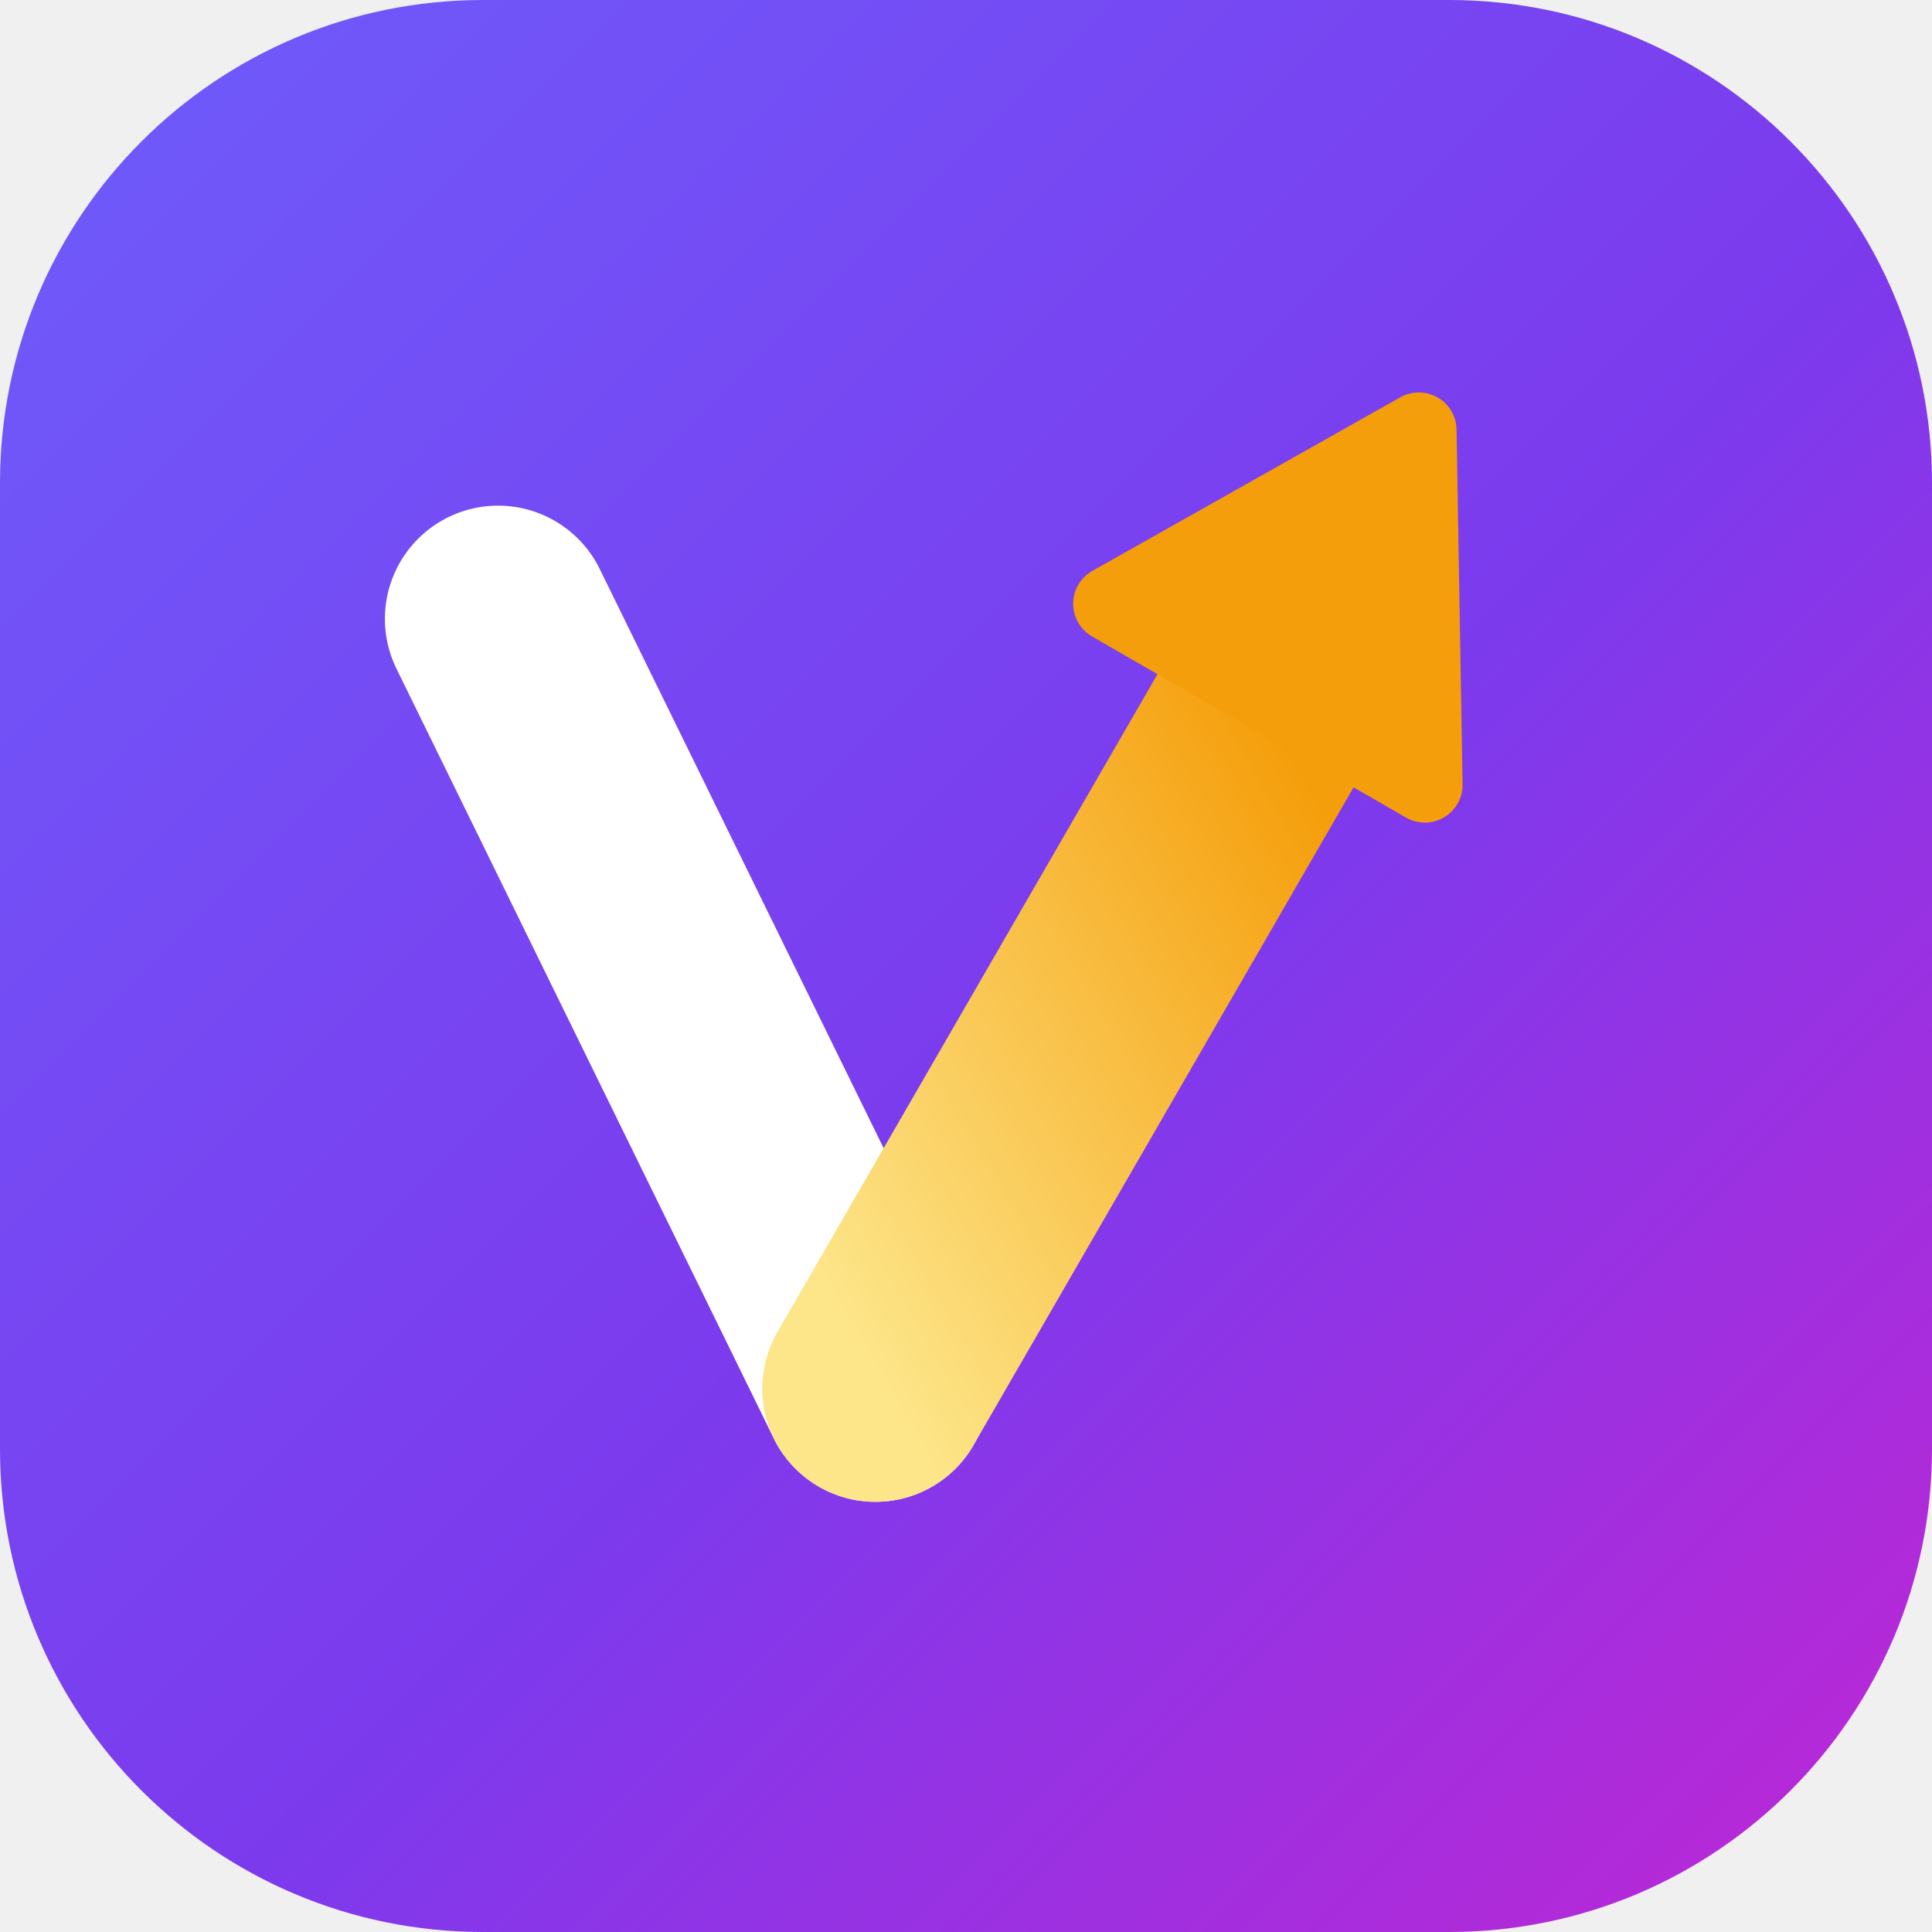
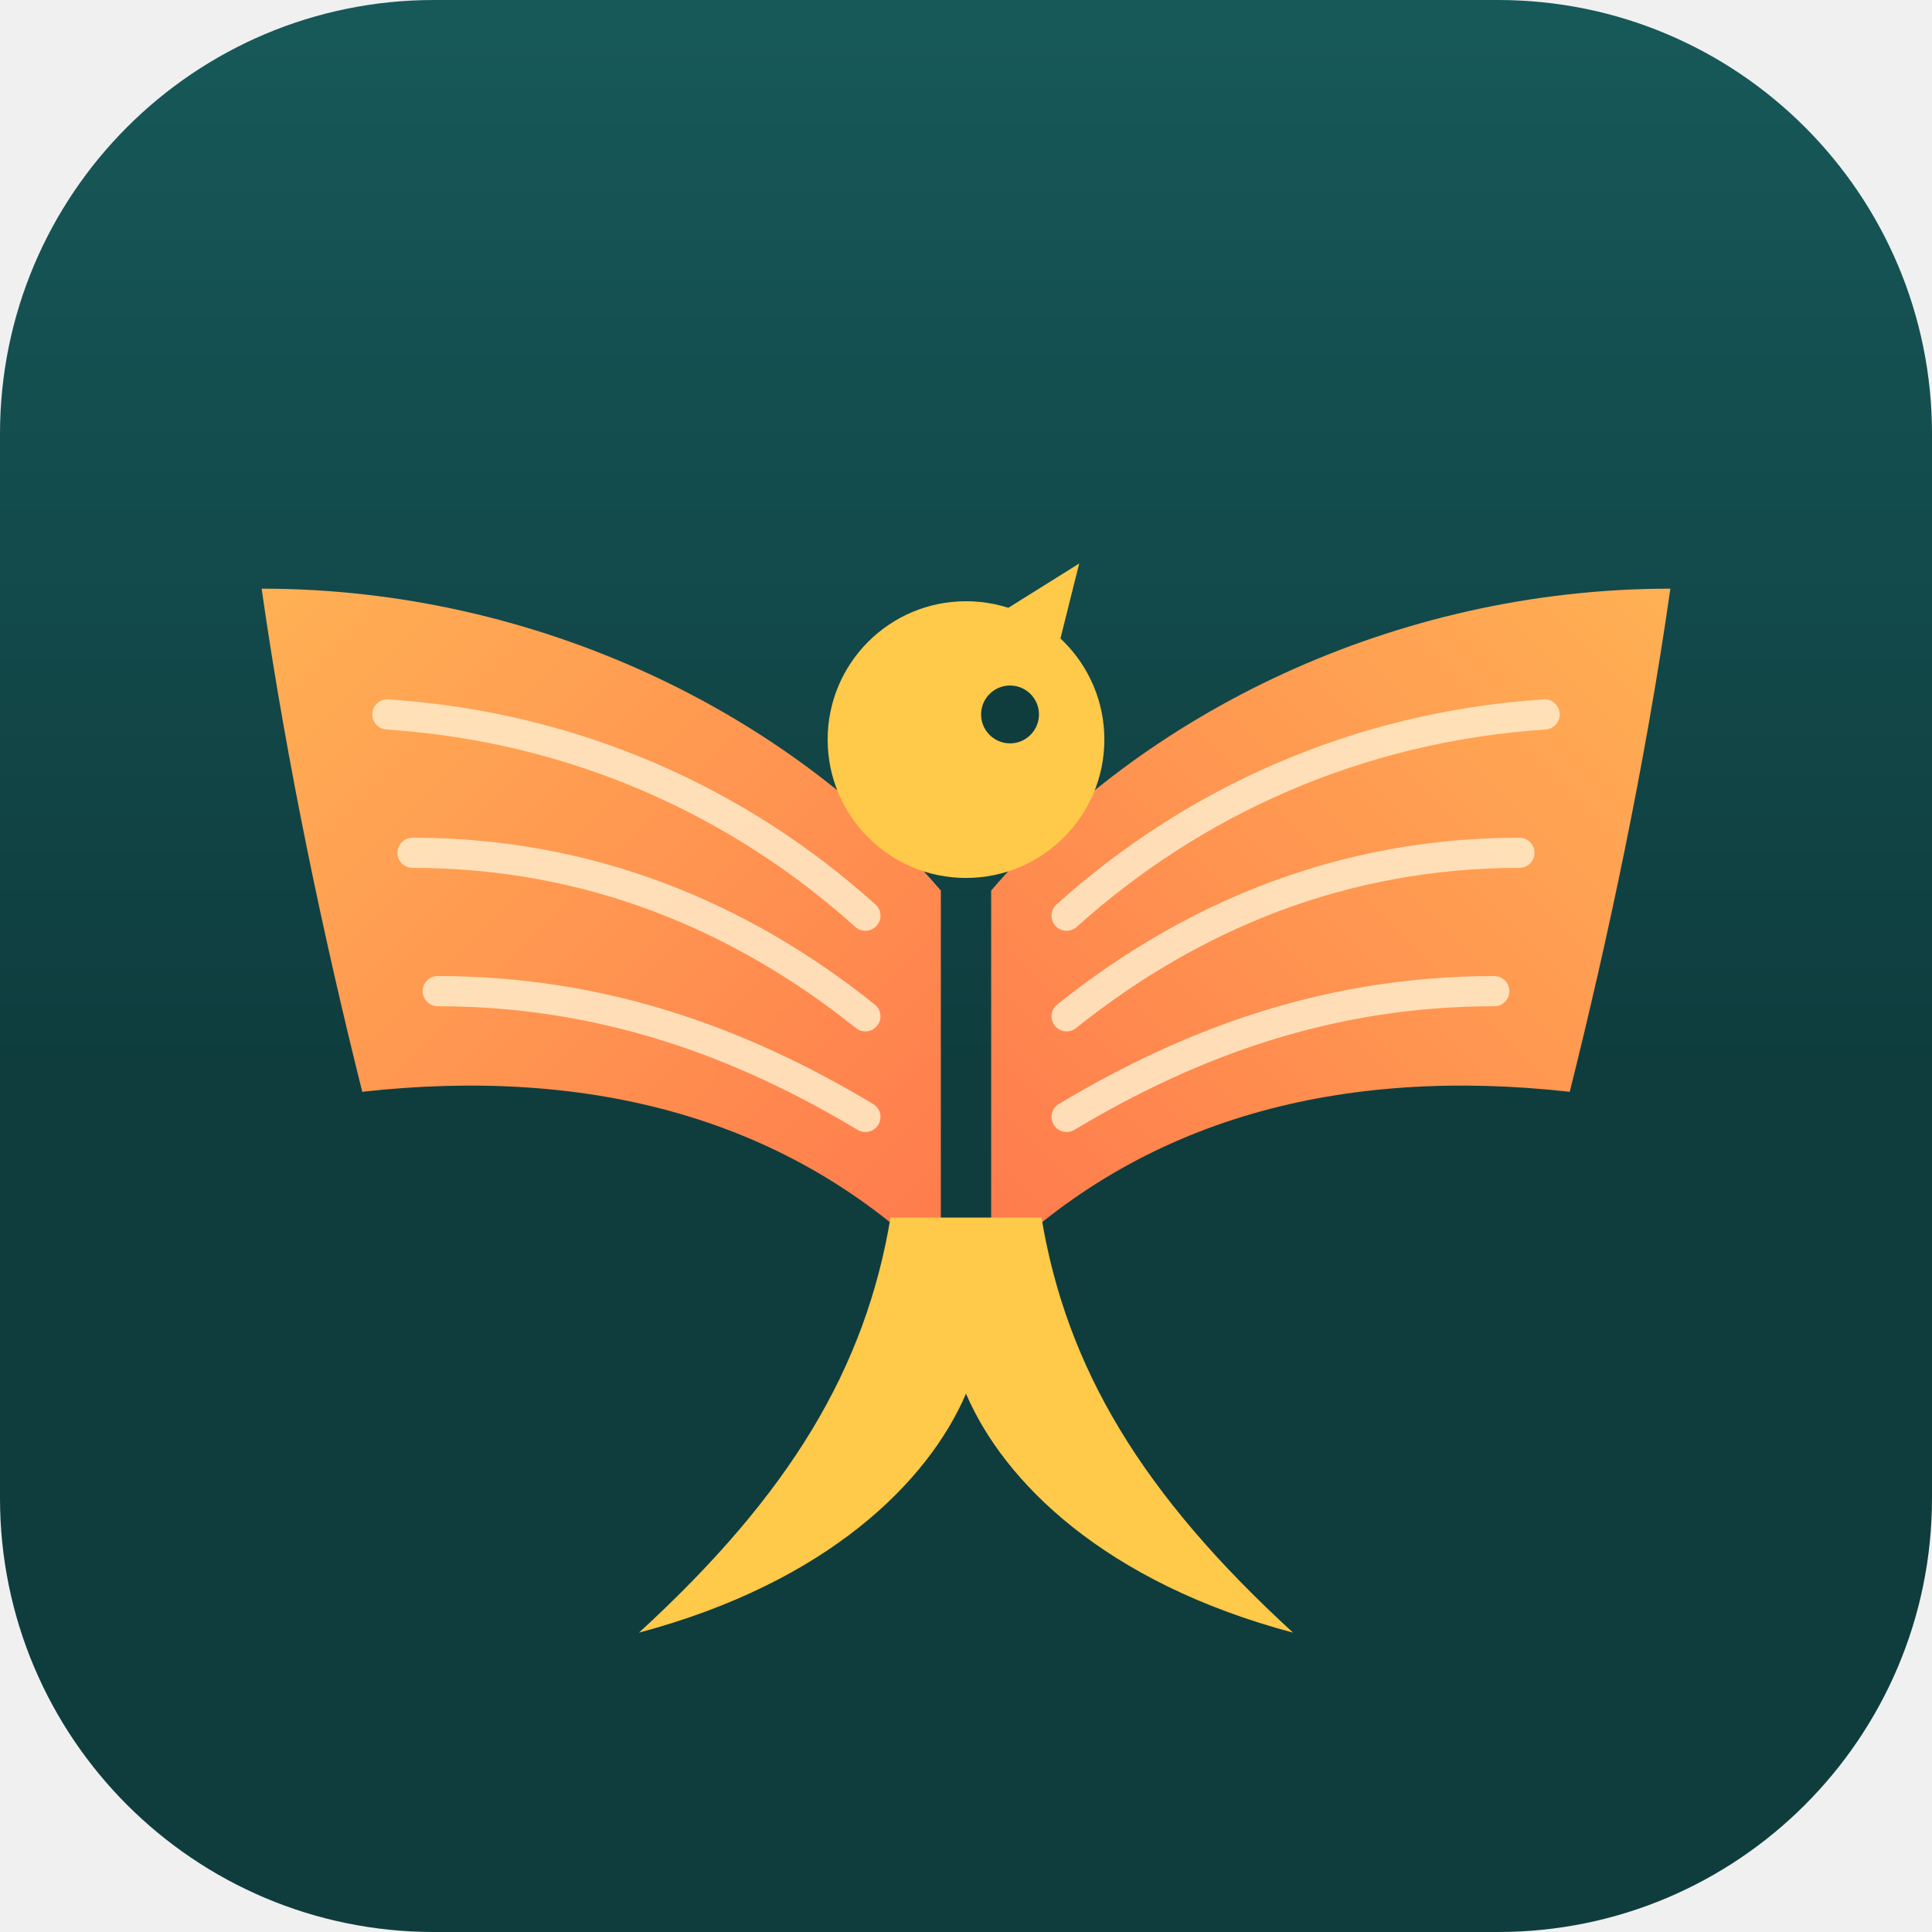
- <svg xmlns="http://www.w3.org/2000/svg" viewBox="0 0 128 128" role="img" aria-label="Lexkite">
+ <svg xmlns="http://www.w3.org/2000/svg" viewBox="0 0 1024 1024" width="1024" height="1024">
  <defs>
-     <linearGradient id="vbBg" x1="0" y1="0" x2="1" y2="1">
-       <stop offset="0" stop-color="#6D5DFC" />
-       <stop offset=".55" stop-color="#7C3AED" />
-       <stop offset="1" stop-color="#C026D3" />
+     <linearGradient id="bg" x1="0" y1="0" x2="0" y2="1">
+       <stop offset="0" stop-color="#17595A" />
+       <stop offset="0.55" stop-color="#0F3D3E" />
    </linearGradient>
-     <linearGradient id="vbUp" x1="0" y1="1" x2="1" y2="0">
-       <stop offset="0" stop-color="#FDE68A" />
-       <stop offset="1" stop-color="#F59E0B" />
+     <linearGradient id="pg" x1="0" y1="0" x2="1" y2="1">
+       <stop offset="0" stop-color="#FFB054" />
+       <stop offset="1" stop-color="#FF7A4D" />
+     </linearGradient>
+     <linearGradient id="pg2" x1="1" y1="0" x2="0" y2="1">
+       <stop offset="0" stop-color="#FFB054" />
+       <stop offset="1" stop-color="#FF7A4D" />
    </linearGradient>
  </defs>
-   <rect width="128" height="128" rx="32" fill="url(#vbBg)" />
-   <path d="M33 41 L58 92" stroke="#FFFFFF" stroke-width="15" stroke-linecap="round" fill="none" />
-   <path d="M58 92 L84 47" stroke="url(#vbUp)" stroke-width="15" stroke-linecap="round" fill="none" />
-   <path d="M94 28.5 L73.6 40 L94.4 52 Z" fill="#F59E0B" stroke="#F59E0B" stroke-width="5" stroke-linejoin="round" />
+   <rect width="1024" height="1024" rx="230" ry="230" fill="url(#bg)" />
+   <svg x="112" y="112" width="800" height="800" viewBox="0 0 120 120">
+     <path d="M58 54 C46 40 26 30 4 30 C6 44 9 58 12 70 C30 68 46 72 58 84 Z" fill="url(#pg)" />
+     <path d="M62 54 C74 40 94 30 116 30 C114 44 111 58 108 70 C90 68 74 72 62 84 Z" fill="url(#pg2)" />
+     <path d="M52 56 C42 47 29 41 14 40 M52 64 C42 56 30 51 16 51 M52 72 C42 66 31 62 18 62 M68 56 C78 47 91 41 106 40 M68 64 C78 56 90 51 104 51 M68 72 C78 66 89 62 102 62" stroke="#FFE7C2" stroke-width="2.4" fill="none" stroke-linecap="round" opacity=".9" />
+     <path d="M54 80 C52 92 46 102 34 113 C49 109 57 101 60 94 C63 101 71 109 86 113 C74 102 68 92 66 80 Z" fill="#FFC94A" />
+     <circle cx="60" cy="42" r="11" fill="#FFC94A" />
+     <path d="M61 33 l8 -5 l-2 8 Z" fill="#FFC94A" />
+     <circle cx="63.5" cy="40" r="2.3" fill="#0F3D3E" />
+   </svg>
</svg>
